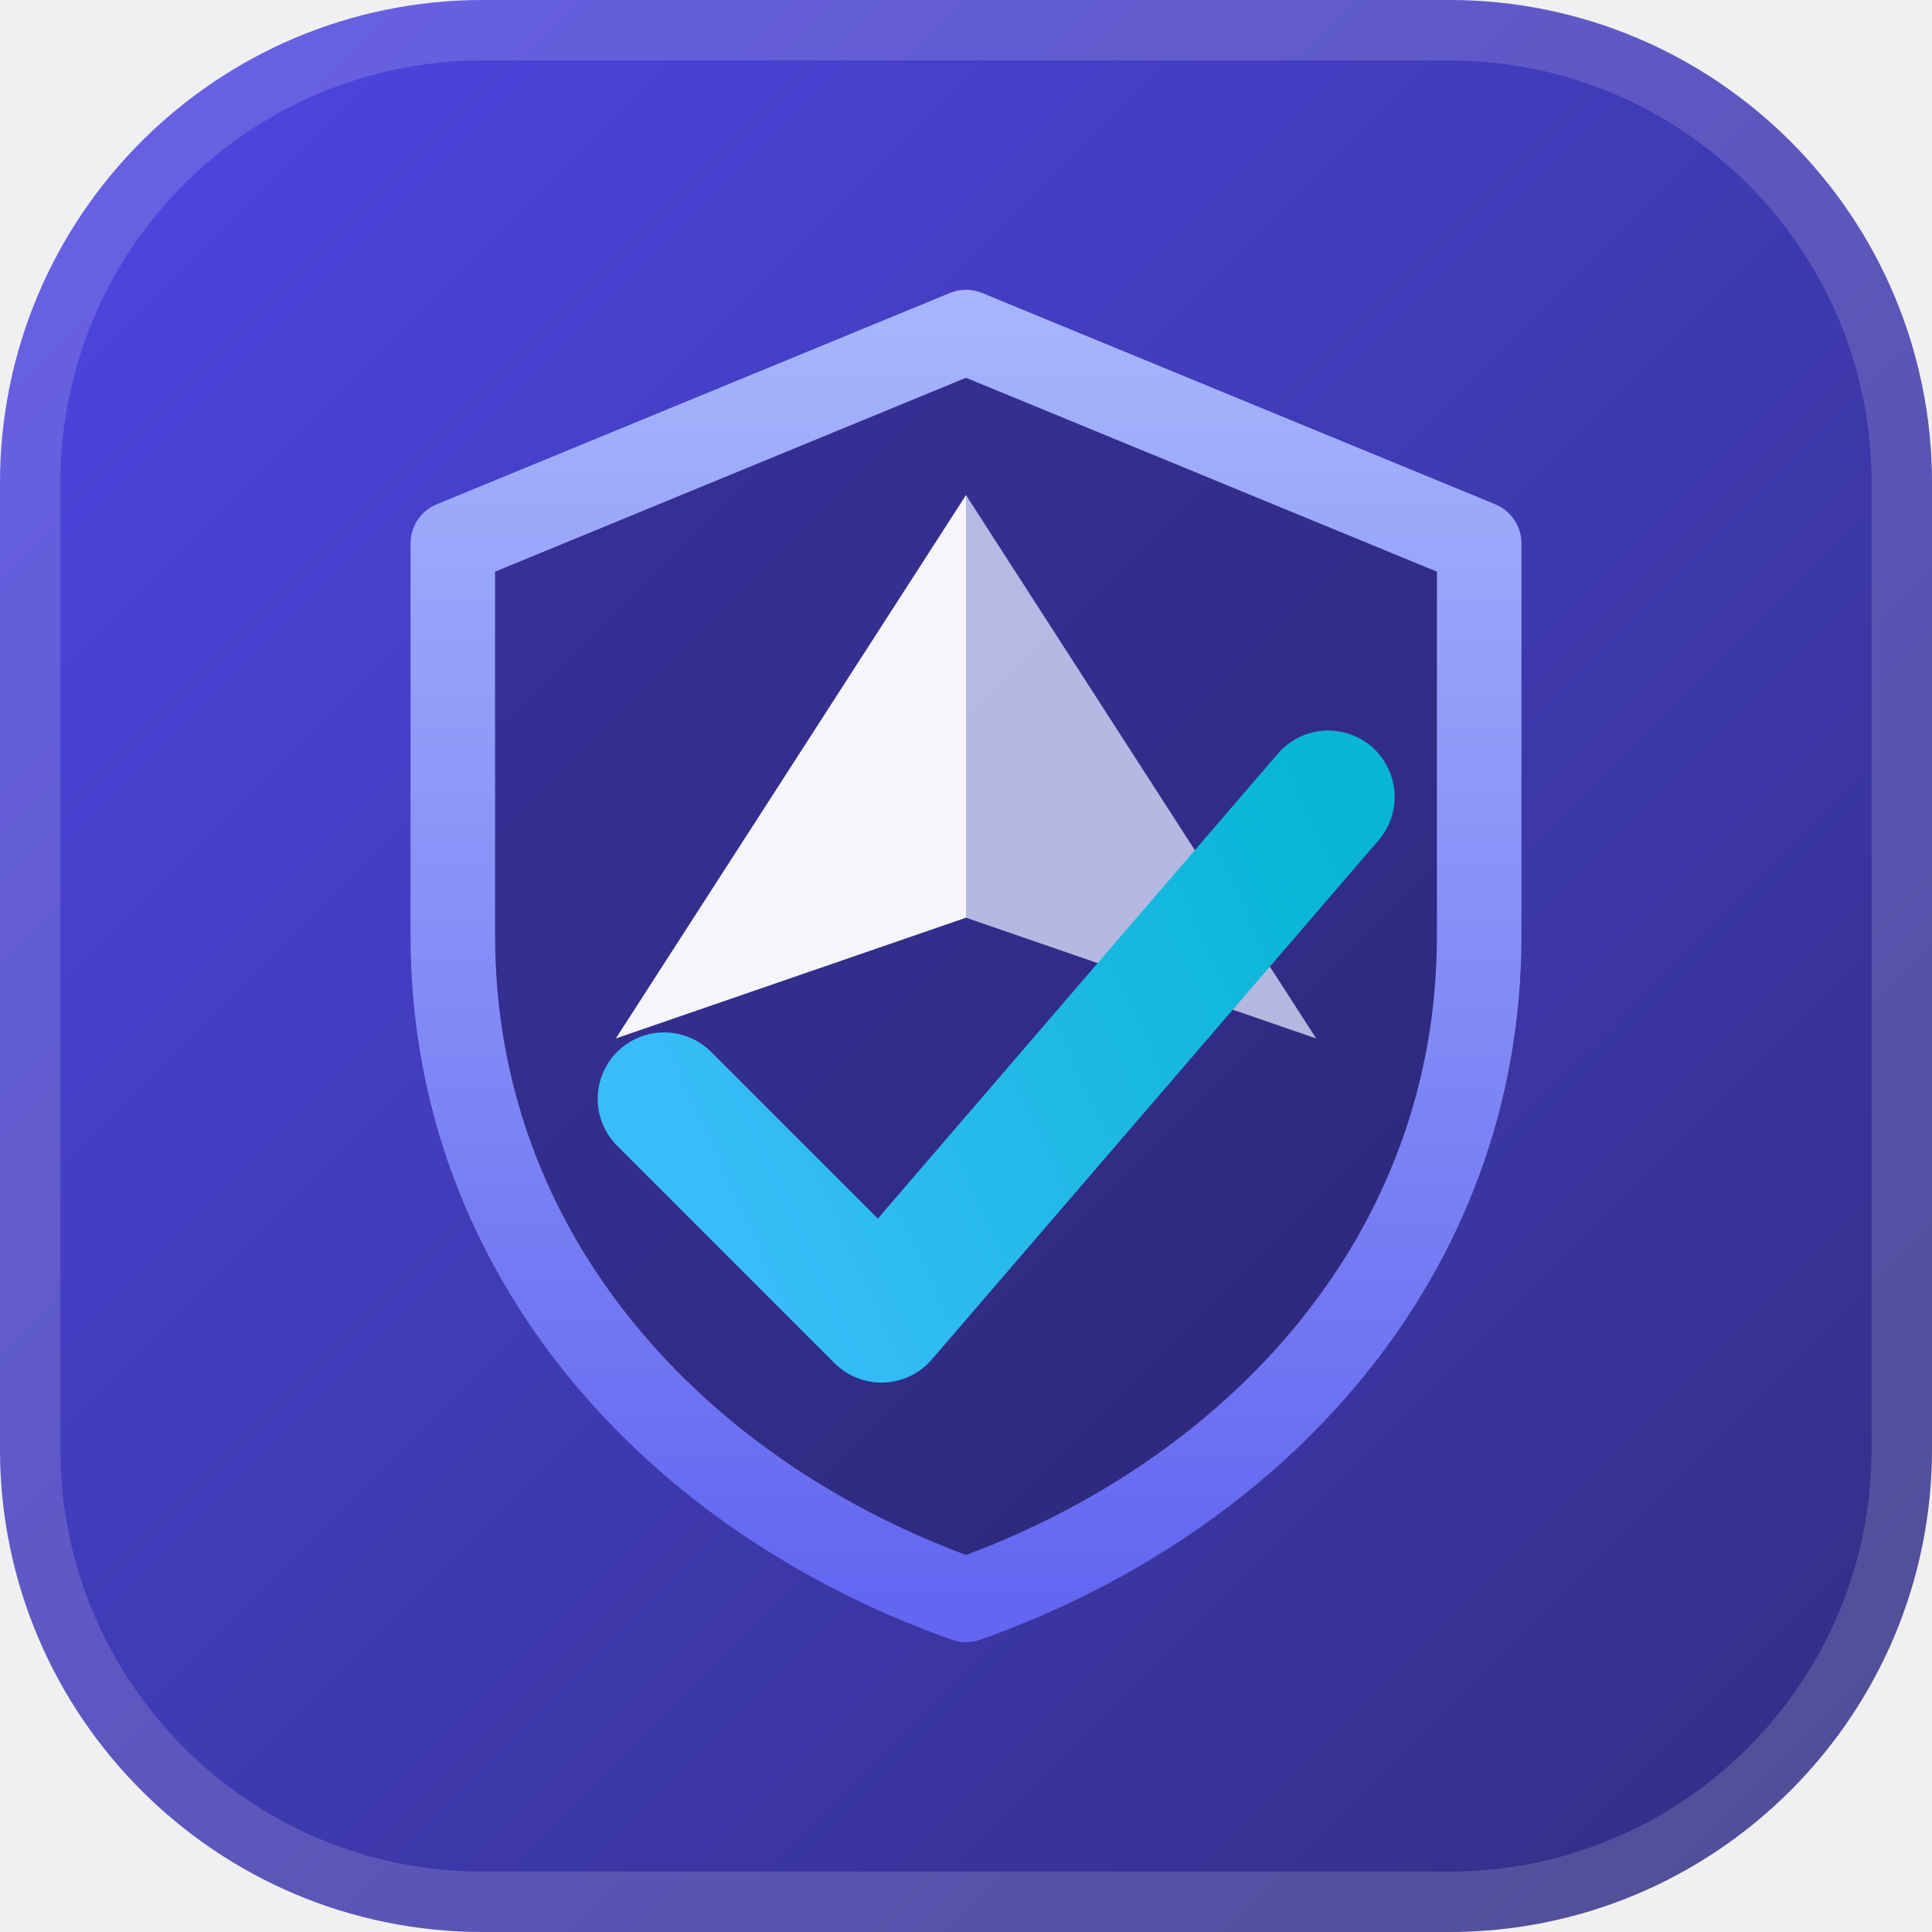
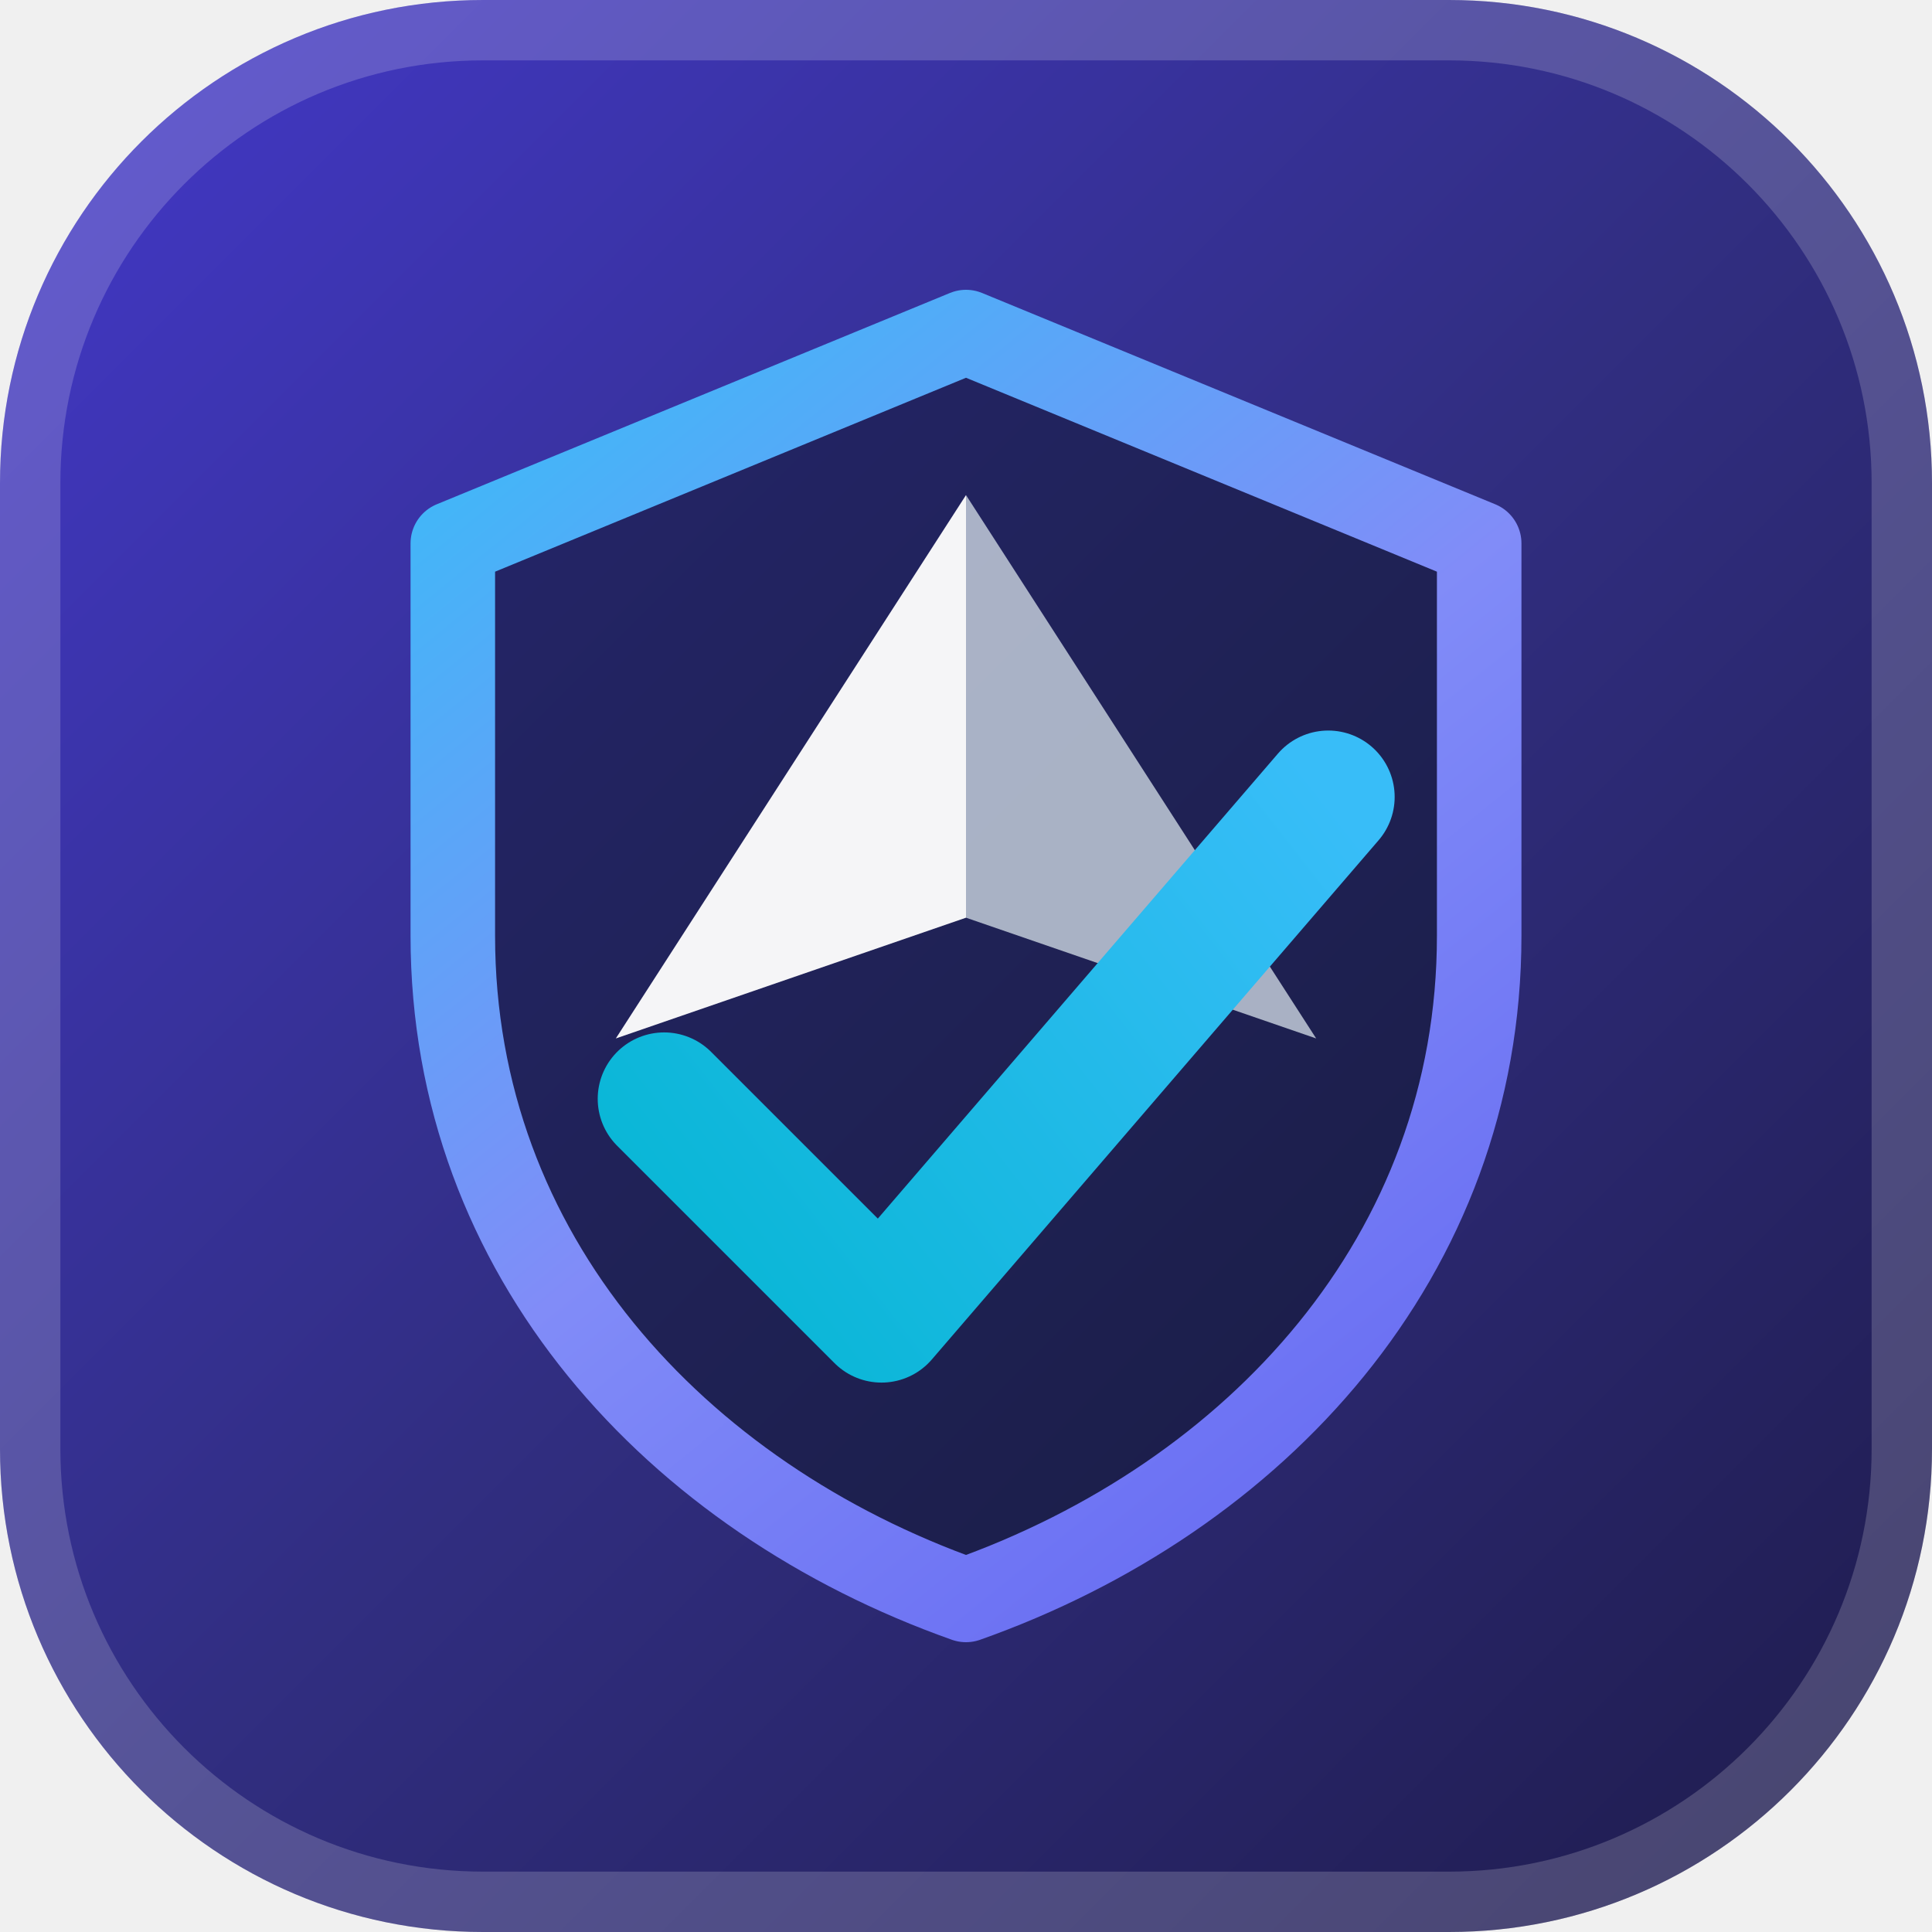
<svg xmlns="http://www.w3.org/2000/svg" viewBox="0 0 32 32" fill="none">
  <defs>
    <linearGradient id="cp-bg" x1="0" y1="0" x2="32" y2="32" gradientUnits="userSpaceOnUse">
-       <stop offset="0%" stop-color="#4F46E5" />
-       <stop offset="100%" stop-color="#312E81" />
+       <stop offset="0%" stop-color="#4338CA" />
+       <stop offset="50%" stop-color="#312E81" />
+       <stop offset="100%" stop-color="#1E1B4B" />
    </linearGradient>
-     <linearGradient id="cp-shield-stroke" x1="16" y1="5.5" x2="16" y2="26.5" gradientUnits="userSpaceOnUse">
-       <stop offset="0%" stop-color="#A5B4FC" />
+     <linearGradient id="cp-shield-stroke" x1="7.5" y1="5.5" x2="24.5" y2="26.5" gradientUnits="userSpaceOnUse">
+       <stop offset="0%" stop-color="#38BDF8" />
+       <stop offset="50%" stop-color="#818CF8" />
      <stop offset="100%" stop-color="#6366F1" />
    </linearGradient>
-     <linearGradient id="cp-check" x1="11" y1="18.2" x2="22" y2="13.2" gradientUnits="userSpaceOnUse">
-       <stop offset="0%" stop-color="#38BDF8" />
-       <stop offset="100%" stop-color="#06B6D4" />
+     <linearGradient id="cp-check" x1="11" y1="21.8" x2="22" y2="13.2" gradientUnits="userSpaceOnUse">
+       <stop offset="0%" stop-color="#06B6D4" />
+       <stop offset="100%" stop-color="#38BDF8" />
    </linearGradient>
  </defs>
  <rect width="32" height="32" rx="8" fill="url(#cp-bg)" />
-   <rect x="0.5" y="0.5" width="31" height="31" rx="7.5" stroke="#FFFFFF" stroke-opacity="0.15" stroke-width="1" />
-   <path d="M16 5.5L24.5 9V15.5C24.5 20.8 20.8 24.8 16 26.5C11.2 24.8 7.5 20.8 7.5 15.5V9L16 5.5Z" fill="#1E1B4B" fill-opacity="0.4" stroke="url(#cp-shield-stroke)" stroke-width="1.4" stroke-linejoin="round" />
+   <rect x="0.5" y="0.5" width="31" height="31" rx="7.5" stroke="#FFFFFF" stroke-opacity="0.18" stroke-width="1" />
+   <path d="M16 5.5L24.5 9V15.5C24.5 20.8 20.8 24.8 16 26.5C11.2 24.8 7.5 20.8 7.5 15.5V9L16 5.5Z" fill="#0F172A" fill-opacity="0.5" stroke="url(#cp-shield-stroke)" stroke-width="1.4" stroke-linejoin="round" />
  <path d="M16 8.2L10.2 17.2L16 15.2V8.2Z" fill="#FFFFFF" fill-opacity="0.95" />
-   <path d="M16 8.2L21.8 17.2L16 15.2V8.2Z" fill="#E0E7FF" fill-opacity="0.75" />
+   <path d="M16 8.2L21.8 17.2L16 15.2V8.2Z" fill="#CBD5E1" fill-opacity="0.8" />
  <path d="M11 18.2L14.6 21.8L22 13.2" stroke="url(#cp-check)" stroke-width="2.2" stroke-linecap="round" stroke-linejoin="round" />
</svg>
